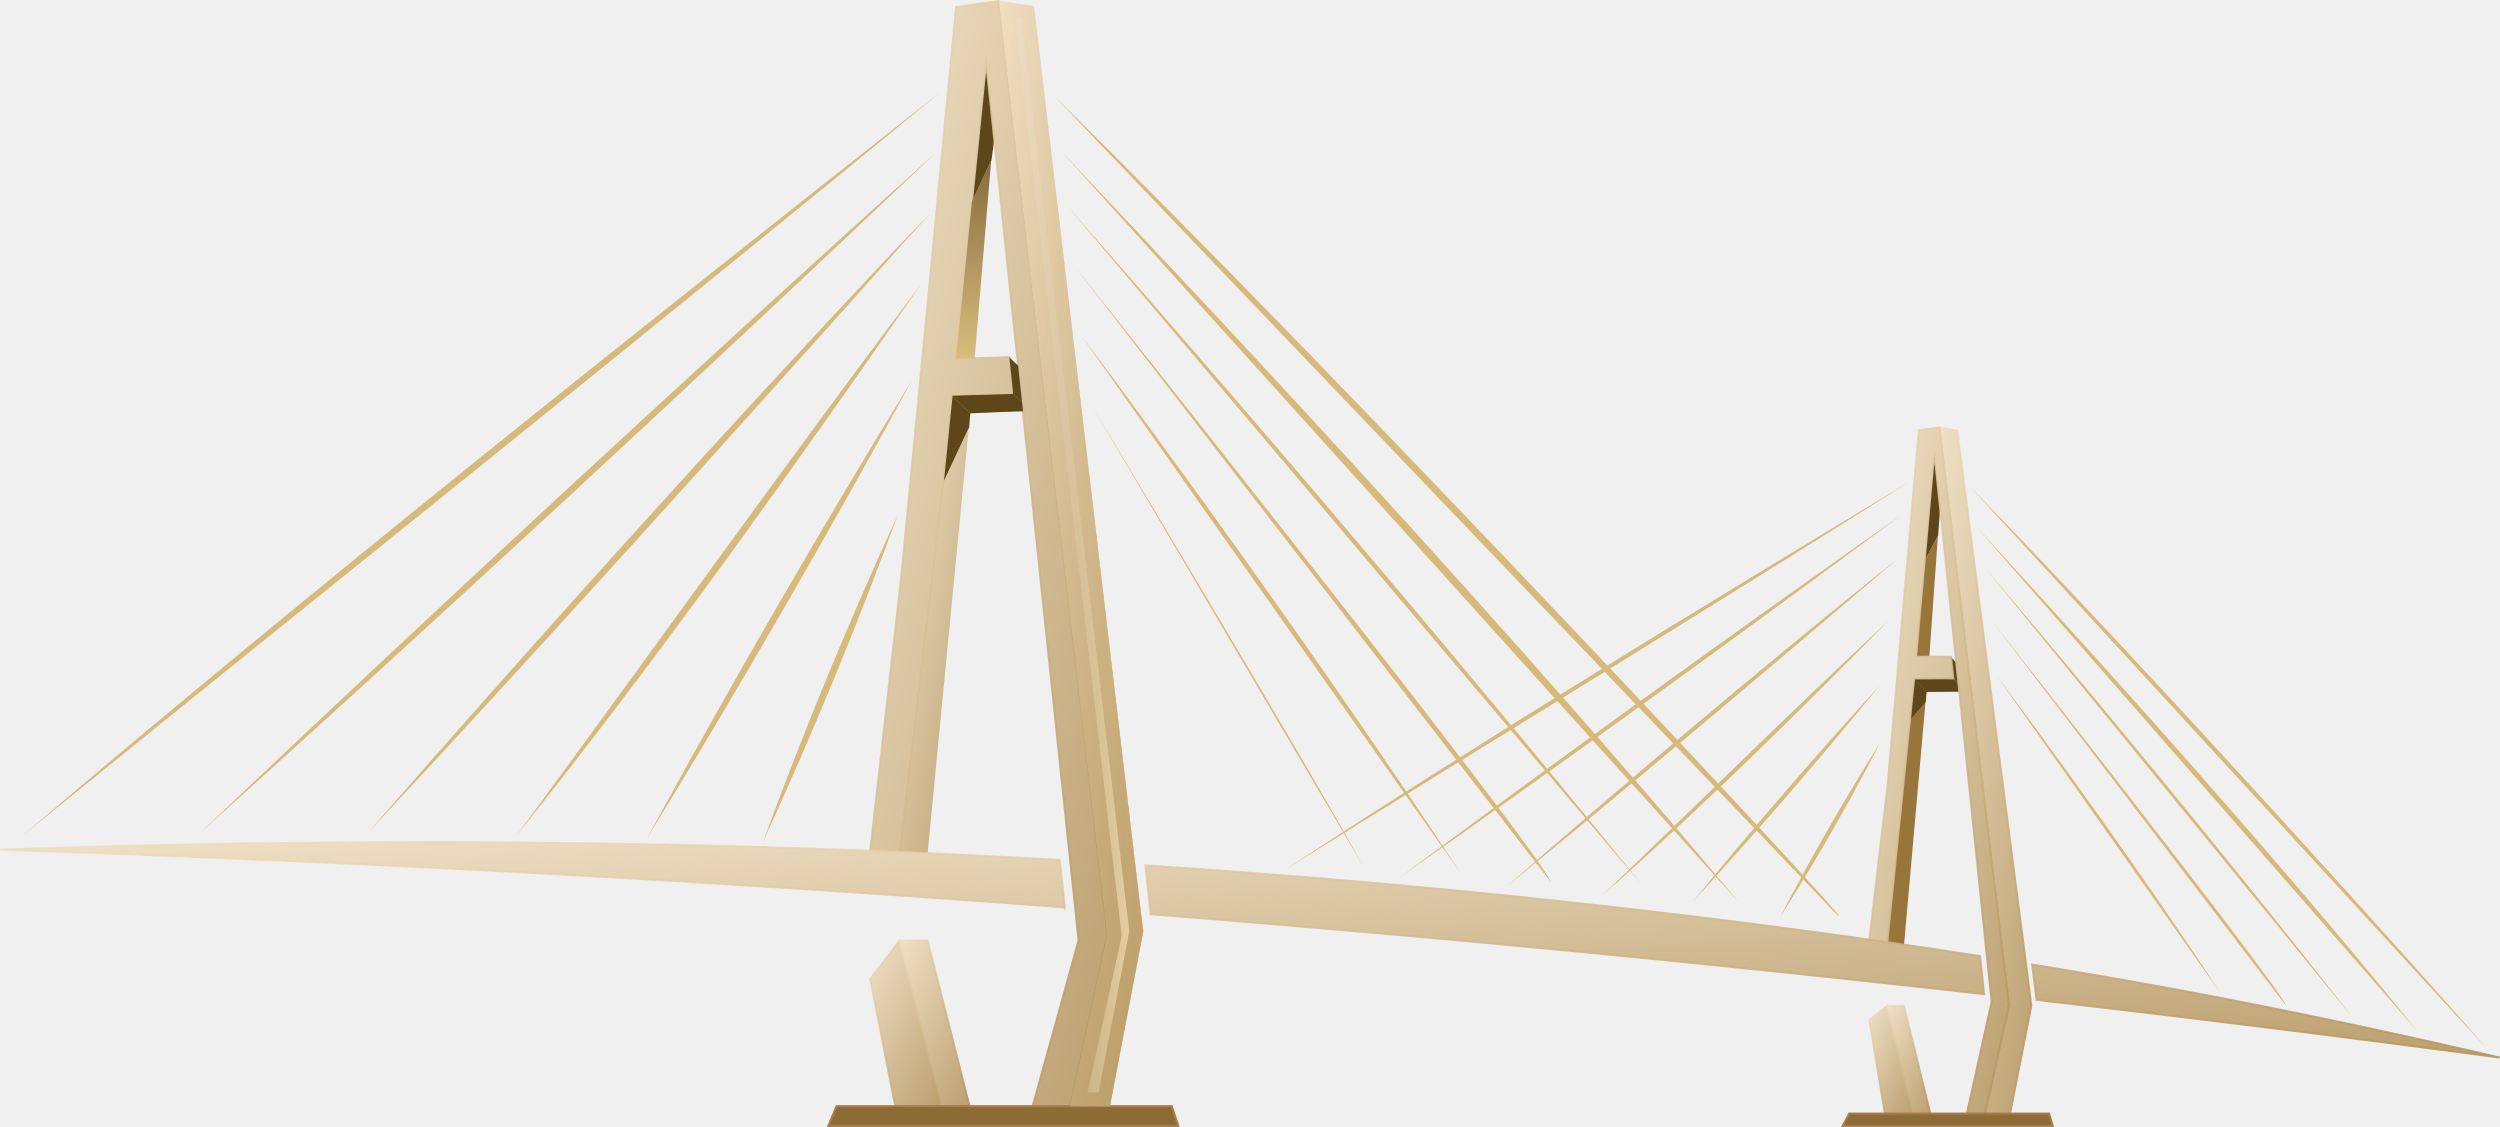
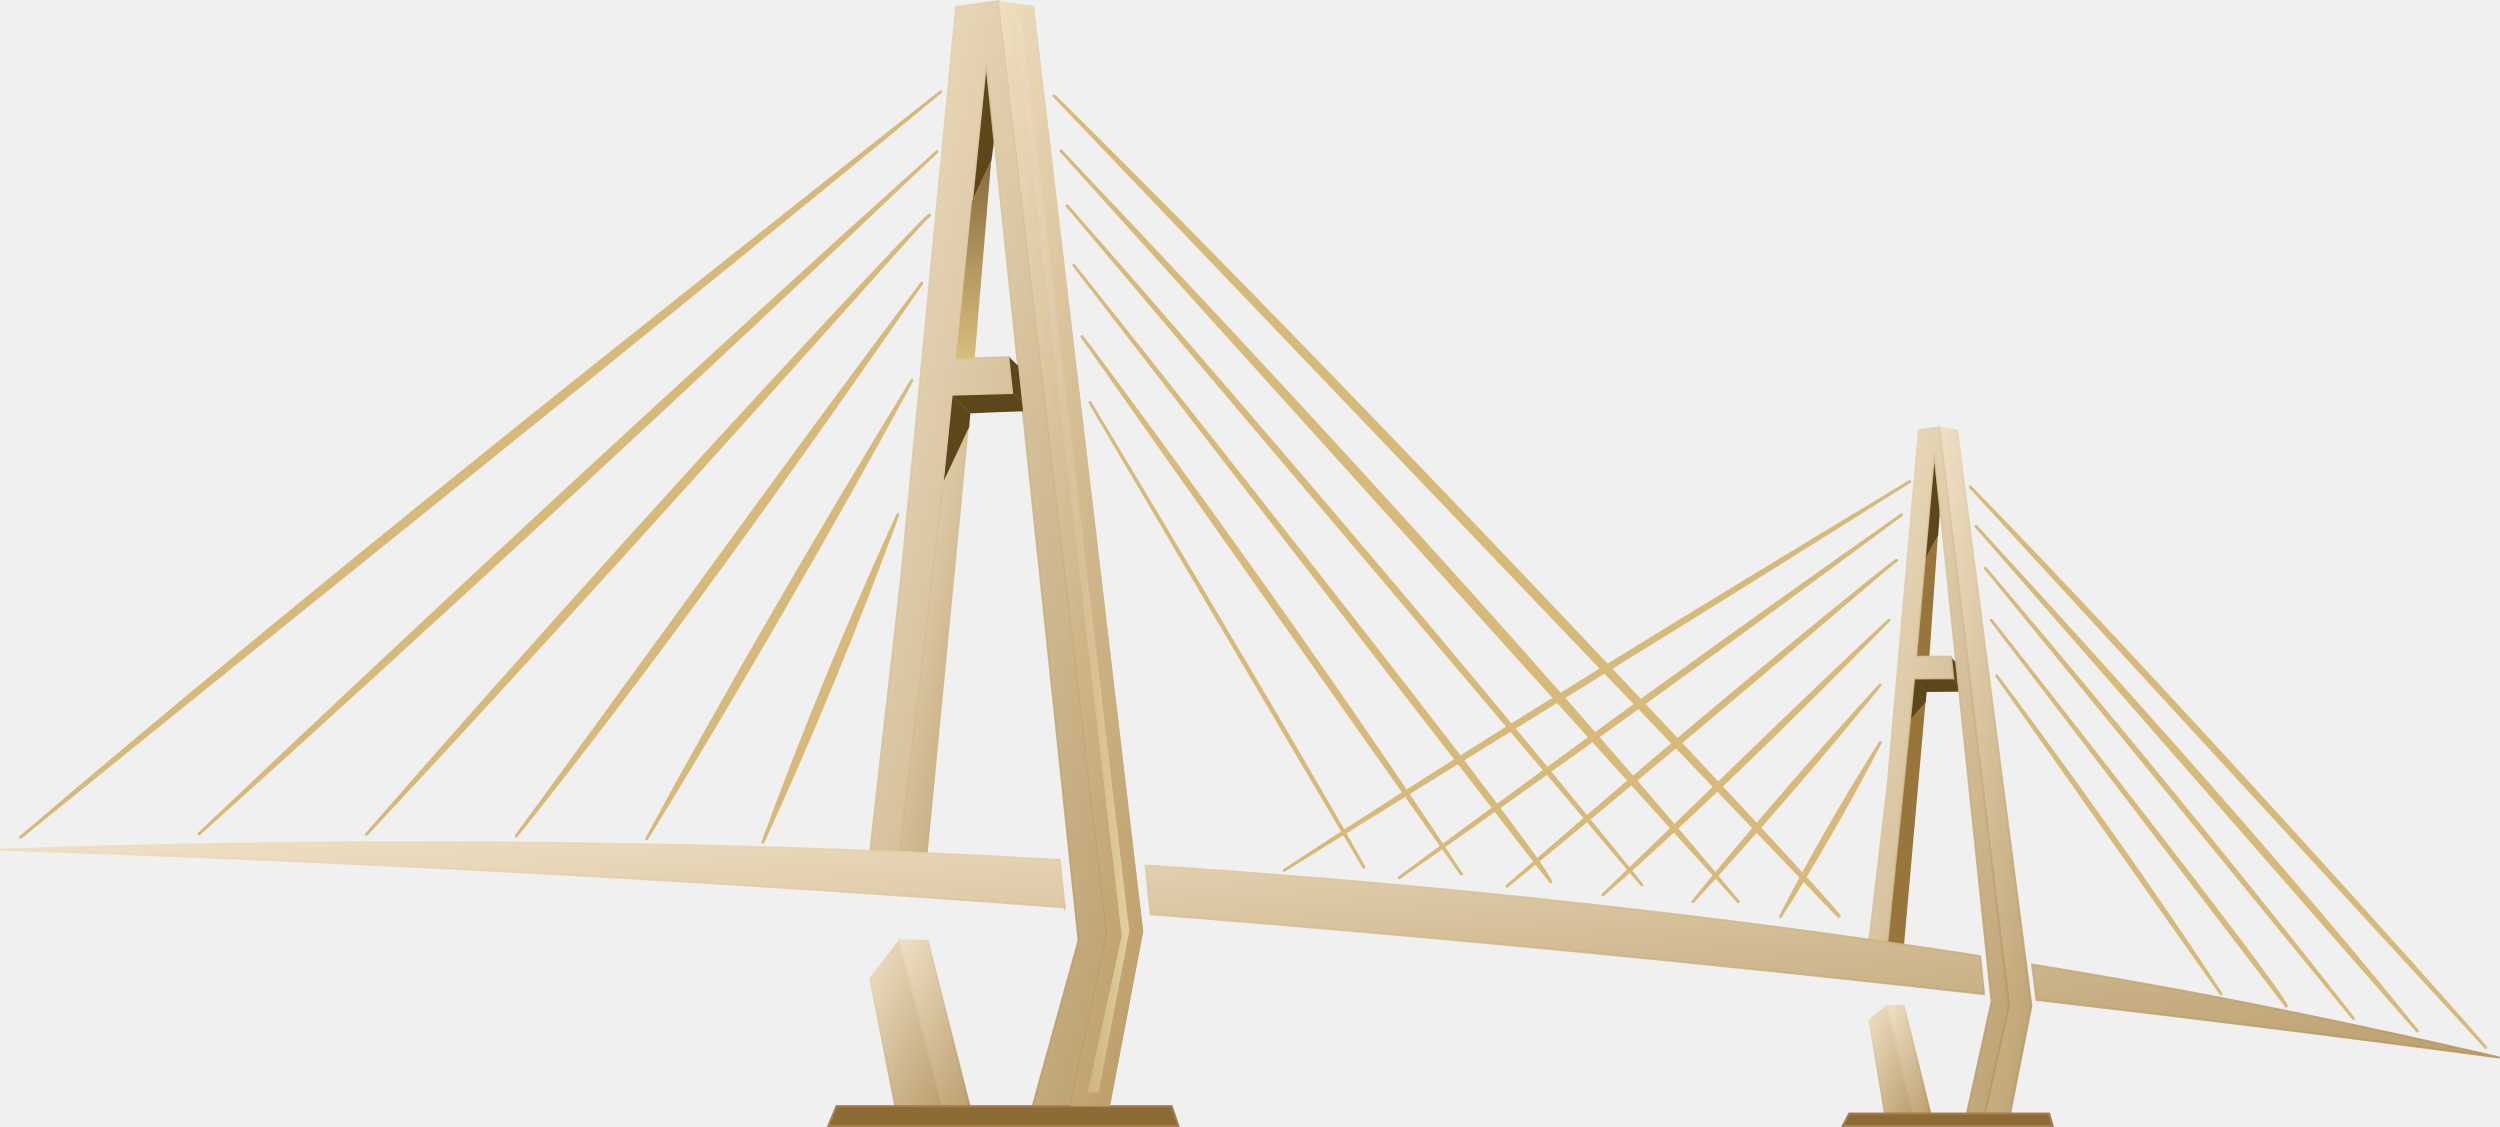
<svg xmlns="http://www.w3.org/2000/svg" xmlns:xlink="http://www.w3.org/1999/xlink" preserveAspectRatio="none" overflow="visible" style="display: block;" width="120.013" height="54.101" viewBox="0 0 120.013 54.101" fill="none">
  <g id="LOGO DESK">
    <g id="Vector">
</g>
    <path id="Vector_2" d="M47.595 7.69L47.737 6.647L47.353 2.997L46.673 9.662L47.595 7.69Z" fill="#5C461A" />
    <path id="Vector_3" d="M90.908 49.66L90.812 49.237L90.677 48.642L90.597 48.294L89.739 48.966L89.799 49.321L90.486 53.46H91.77L90.908 49.66Z" fill="url(#paint0_linear_0_4)" fill-opacity="0.87" stroke-width="0.099" stroke-miterlimit="10" stroke="url(#paint1_linear_0_4)" stroke-opacity="0.87" />
    <g id="Vector_4">
      <path d="M53.024 43.714L52.753 41.398L48.273 2.877L47.946 0.056L45.899 0.334L45.204 7.551L45.148 8.132L44.935 10.347L44.884 10.889L44.655 13.273L44.606 13.778L44.353 16.417L44.304 16.913L43.948 20.6L43.897 21.126L43.335 26.963L43.282 27.521L41.777 40.847C42.273 40.868 43.184 40.907 43.184 40.907L45.295 23.118L45.711 19.015L45.715 18.99L46.642 18.96L48.637 18.906L48.453 17.15L46.788 17.198L45.895 17.223V17.219L46.662 9.655L47.339 2.991L47.695 6.354L48.828 17.139L49.013 18.894L49.057 19.309L49.102 19.737L51.373 41.314L51.617 43.6L51.777 45.151L49.573 53.101H51.375L53.164 44.896L53.028 43.709L53.024 43.714Z" fill="url(#paint2_linear_0_4)" fill-opacity="0.87" />
      <path d="M48.868 17.56L49.053 19.325M53.024 43.714L52.753 41.398L48.273 2.877L47.946 0.056L45.899 0.334L45.204 7.551L45.148 8.132L44.935 10.347L44.884 10.889L44.655 13.273L44.606 13.778L44.353 16.417L44.304 16.913L43.948 20.6L43.897 21.126L43.335 26.963L43.282 27.521L41.777 40.847C42.273 40.868 43.184 40.907 43.184 40.907L45.295 23.118L45.711 19.015L45.715 18.99L46.642 18.96L48.637 18.906L48.453 17.15L46.788 17.198L45.895 17.223V17.219L46.662 9.655L47.339 2.991L47.695 6.354L48.828 17.139L49.013 18.894L49.057 19.309L49.102 19.737L51.373 41.314L51.617 43.6L51.777 45.151L49.573 53.101H51.375L53.164 44.896L53.028 43.709L53.024 43.714Z" stroke-width="0.099" stroke-miterlimit="10" stroke="url(#paint3_linear_0_4)" stroke-opacity="0.87" />
    </g>
    <path id="Vector_5" d="M46.525 20.526V20.524L46.581 19.841L45.727 19.017L45.312 23.12L46.525 20.526Z" fill="#5C461A" />
    <path id="Vector_6" d="M54.775 43.844L54.499 41.508L52.757 26.75L52.7 26.249L52.133 21.452L52.068 20.908L51.811 18.731L51.715 17.925L51.446 15.637L51.353 14.851L51.12 12.87L51.028 12.099L50.795 10.125L50.706 9.371L50.546 8.014L50.462 7.295L49.633 0.291L47.962 0.052L48.291 2.875L48.462 4.357L50.137 18.763L52.575 39.735L52.768 41.399L53.042 43.715L53.177 44.901L51.388 53.104H53.284L54.88 44.712L54.775 43.844Z" fill="url(#paint4_linear_0_4)" fill-opacity="0.87" />
    <path id="Vector_7" d="M46.661 9.656L45.894 17.222L46.789 17.197L47.583 7.685L46.661 9.656Z" fill="url(#paint5_linear_0_4)" />
    <path id="Vector_8" d="M92.48 33.217L91.884 32.575L90.595 45.234C90.875 45.276 91.129 45.314 91.404 45.355L92.478 33.217H92.48Z" fill="#98763B" />
    <path id="Vector_9" d="M93.04 25.712L93.138 24.389H93.142L92.862 21.716L92.402 26.905L93.04 25.712Z" fill="#5C461A" />
    <path id="Vector_10" d="M93.032 25.707L92.392 26.9L91.979 31.533C92.021 31.533 92.548 31.524 92.619 31.524L93.03 25.704L93.032 25.707Z" fill="#98763B" />
    <path id="Vector_11" d="M92.013 50.803L91.909 50.377L91.395 48.294H90.595L90.811 49.237L90.906 49.66L91.769 53.46H92.666L92.013 50.803Z" fill="url(#paint6_linear_0_4)" fill-opacity="0.87" stroke-width="0.099" stroke-miterlimit="10" stroke="url(#paint7_linear_0_4)" stroke-opacity="0.87" />
    <path id="Vector_12" d="M97.475 47.974L97.257 46.26L96.131 37.553L96.064 37.038L95.666 33.953L95.602 33.446L95.231 30.581L95.166 30.076L94.975 28.605L94.913 28.12L94.728 26.699L94.668 26.221L94.517 25.055L94.446 24.5L93.951 20.67L93.1 20.525L93.675 25.281L93.684 25.367L94.549 32.542L96.177 46.089L96.391 47.846L96.442 48.268L95.288 53.464H96.493L97.515 48.281L97.475 47.974Z" fill="url(#paint8_linear_0_4)" fill-opacity="0.87" stroke-width="0.099" stroke-miterlimit="10" stroke="url(#paint9_linear_0_4)" stroke-opacity="0.87" />
    <path id="Vector_13" d="M48.455 17.154L48.639 18.909L49.064 19.317L48.875 17.559L48.455 17.154Z" fill="#5C461A" />
    <g id="Vector_14">
</g>
    <path id="Vector_15" d="M49.069 19.314L48.649 18.911L46.653 18.966L45.726 18.996L45.722 19.021L46.575 19.843C47.28 19.806 48.493 19.765 49.111 19.745L49.066 19.317L49.069 19.314Z" fill="#5C461A" />
    <path id="Vector_16" d="M93.759 32.564L94.003 32.83L93.896 31.799L93.65 31.533L93.759 32.564Z" fill="#5C461A" />
    <g id="Vector_17">
</g>
    <path id="Vector_18" d="M93.759 32.563C93.379 32.556 92.912 32.561 92.519 32.563C92.252 32.563 92.019 32.563 91.877 32.568V32.577L92.472 33.219L94.043 33.205L94.003 32.828L93.759 32.563Z" fill="#5C461A" />
    <path id="Vector_19" d="M92.449 33.687L92.485 33.217L91.889 32.575L91.716 34.524L92.449 33.687Z" fill="#5C461A" />
    <path id="Vector_20" d="M44.53 40.966L46.508 20.525L45.295 23.118L43.184 40.907C43.623 40.923 44.39 40.957 44.83 40.977" fill="url(#paint10_linear_0_4)" fill-opacity="0.87" />
    <path id="Vector_21" d="M42.977 53.099H45.153L43.31 45.672L43.184 45.157L41.777 46.99L42.977 53.099Z" fill="url(#paint11_linear_0_4)" fill-opacity="0.87" stroke-width="0.099" stroke-miterlimit="10" stroke="url(#paint12_linear_0_4)" stroke-opacity="0.87" />
    <path id="Vector_22" d="M96.395 47.846L96.183 46.089L94.555 32.542L93.69 25.37L93.679 25.283L93.106 20.525L92.115 20.654L91.763 24.65L91.724 25.11L91.601 26.506L91.557 27.004L91.43 28.439L91.383 28.967L91.252 30.472L91.206 31.007L90.966 33.735L90.917 34.281L90.67 37.077L90.617 37.678L89.739 45.117C90.006 45.153 90.337 45.196 90.599 45.237L91.888 32.578V32.569C92.032 32.565 92.263 32.565 92.53 32.565C92.924 32.56 93.39 32.558 93.77 32.565L93.661 31.529C93.328 31.522 92.941 31.522 92.606 31.526C92.541 31.526 92.479 31.526 92.421 31.526C92.303 31.526 92.195 31.529 92.103 31.531C92.057 31.531 92.017 31.531 91.979 31.533L92.339 27.508L92.855 21.711L93.135 24.381L93.881 31.531L93.99 32.567L94.057 33.204L95.388 45.955V45.959L95.575 47.755L95.61 48.088L94.506 53.074L94.452 53.316L94.419 53.461H95.29L96.444 48.266L96.392 47.844L96.395 47.846Z" fill="url(#paint13_linear_0_4)" fill-opacity="0.87" stroke-width="0.099" stroke-miterlimit="10" stroke="url(#paint14_linear_0_4)" stroke-opacity="0.87" />
    <path id="Vector_23" d="M46.541 53.099L44.53 45.157H43.184L45.152 53.099H46.541Z" fill="url(#paint15_linear_0_4)" fill-opacity="0.87" stroke-width="0.099" stroke-miterlimit="10" stroke="url(#paint16_linear_0_4)" stroke-opacity="0.87" />
    <path id="Vector_24" d="M51.368 53.105H49.564V53.102H49.562H46.535H45.146H42.971H40.157L39.766 54.052H49.562H51.366H56.568L56.248 53.102H53.264H51.368V53.105Z" fill="#8C6C34" stroke-width="0.099" stroke-miterlimit="10" stroke="#A97C50" />
    <path id="Vector_25" d="M98.366 53.458H96.504H95.299H94.888H94.602H94.428H92.679H91.782H90.497H90.313H90.013H88.775L88.459 54.05H90.55H90.846H95.177H95.459H98.542L98.366 53.458Z" fill="#8C6C34" stroke-width="0.099" stroke-miterlimit="10" stroke="#A97C50" />
    <path id="Vector_26" d="M51.113 43.558C46.415 43.203 41.76 42.882 37.142 42.586C37.099 42.584 37.059 42.581 37.017 42.579C35.459 42.479 33.908 42.383 32.359 42.29C32.311 42.288 32.264 42.283 32.215 42.281C30.404 42.172 28.599 42.071 26.799 41.971C26.746 41.969 26.693 41.964 26.637 41.962C24.591 41.848 22.551 41.743 20.52 41.641C20.453 41.639 20.386 41.634 20.322 41.632C18.2 41.527 16.084 41.427 13.979 41.334C13.895 41.329 13.808 41.327 13.724 41.322C11.404 41.22 9.093 41.122 6.795 41.033C6.688 41.029 6.582 41.024 6.475 41.019C4.308 40.937 2.148 40.86 0.002 40.789C2.251 40.71 4.577 40.642 6.98 40.584C7.095 40.582 7.213 40.58 7.328 40.578C9.684 40.523 12.108 40.482 14.597 40.457C14.688 40.457 14.782 40.457 14.873 40.457C16.988 40.437 19.151 40.427 21.355 40.432C21.426 40.432 21.497 40.432 21.571 40.432C23.571 40.437 25.604 40.45 27.671 40.477C27.728 40.477 27.786 40.477 27.844 40.48C29.586 40.503 31.353 40.534 33.139 40.575C33.191 40.575 33.242 40.575 33.293 40.578C34.771 40.612 36.268 40.655 37.775 40.703C37.819 40.703 37.862 40.705 37.906 40.708C39.26 40.751 40.622 40.799 41.997 40.853C42.493 40.874 42.988 40.894 43.482 40.915C43.922 40.931 44.355 40.951 44.795 40.972C46.8 41.063 48.826 41.167 50.871 41.283L50.88 41.365L51.111 43.563L51.113 43.558ZM116.24 49.913C116.14 49.89 116.035 49.867 115.933 49.844C114.873 49.61 113.733 49.362 112.517 49.104C112.444 49.089 112.373 49.075 112.3 49.059C111.231 48.834 110.104 48.601 108.931 48.364C108.864 48.351 108.797 48.337 108.731 48.324C108.446 48.267 108.162 48.21 107.871 48.153C107.348 48.05 106.673 47.918 105.86 47.763C105.797 47.752 105.737 47.741 105.675 47.729C104.866 47.577 103.917 47.399 102.846 47.208C102.791 47.199 102.737 47.187 102.68 47.178C101.864 47.032 100.977 46.875 100.02 46.714C99.98 46.707 99.937 46.7 99.895 46.693C99.155 46.568 98.375 46.436 97.553 46.302L97.768 48C98.706 48.107 99.633 48.219 100.566 48.328C100.604 48.333 100.644 48.337 100.682 48.342C101.611 48.451 102.542 48.558 103.466 48.67C103.517 48.676 103.568 48.683 103.622 48.688C104.573 48.802 105.517 48.92 106.466 49.036C106.524 49.043 106.58 49.05 106.637 49.057C107.586 49.173 108.535 49.289 109.48 49.407C109.54 49.414 109.602 49.423 109.662 49.43C110.748 49.567 111.828 49.703 112.911 49.842C112.975 49.851 113.042 49.858 113.108 49.867C114.177 50.004 115.244 50.143 116.308 50.282C116.4 50.293 116.493 50.307 116.584 50.318C117.724 50.468 118.866 50.616 120.002 50.769C118.911 50.516 117.648 50.227 116.237 49.913H116.24ZM95.053 45.901C93.96 45.73 92.697 45.537 91.488 45.361C91.488 45.361 91.146 45.311 90.682 45.243C90.417 45.204 90.231 45.177 89.964 45.141C89.353 45.054 88.726 44.965 88.091 44.879C88.046 44.872 88.002 44.867 87.96 44.86C87.451 44.79 86.933 44.719 86.408 44.649C86.288 44.633 86.168 44.617 86.046 44.601C86.033 44.601 86.019 44.596 86.006 44.596C85.964 44.592 85.924 44.585 85.884 44.58C85.159 44.485 84.415 44.387 83.662 44.291C83.6 44.284 83.537 44.275 83.475 44.268C82.948 44.2 82.413 44.134 81.871 44.068C81.735 44.052 81.6 44.034 81.462 44.018C81.208 43.986 80.953 43.956 80.697 43.925C80.622 43.916 80.544 43.906 80.468 43.897C79.528 43.783 78.573 43.672 77.595 43.56C77.46 43.544 77.322 43.531 77.186 43.515C77.164 43.513 77.142 43.51 77.117 43.508C77.031 43.499 76.946 43.49 76.859 43.478C75.724 43.351 74.564 43.226 73.377 43.1C73.291 43.091 73.204 43.082 73.117 43.073C73.073 43.069 73.028 43.064 72.984 43.059C72.939 43.055 72.895 43.05 72.851 43.046C71.613 42.918 70.351 42.793 69.062 42.67C68.937 42.659 68.813 42.647 68.691 42.636C67.317 42.506 65.911 42.381 64.48 42.258C64.422 42.253 64.364 42.249 64.308 42.244C63.926 42.212 63.546 42.178 63.162 42.146C62.062 42.058 60.971 41.973 59.88 41.891C59.837 41.889 59.797 41.885 59.755 41.882C58.16 41.762 56.568 41.648 54.993 41.545L55.239 43.886C55.264 43.886 55.288 43.891 55.315 43.891C57.182 44.038 59.042 44.191 60.895 44.346C60.933 44.348 60.973 44.353 61.011 44.355C62.606 44.489 64.197 44.626 65.784 44.765C65.837 44.769 65.891 44.774 65.944 44.779C67.464 44.913 68.98 45.047 70.491 45.186C70.54 45.191 70.588 45.195 70.637 45.2C70.708 45.206 70.777 45.213 70.848 45.22C70.864 45.22 70.877 45.222 70.893 45.225C72.26 45.35 73.624 45.48 74.984 45.609C74.993 45.609 75.002 45.609 75.008 45.612C75.091 45.619 75.175 45.628 75.257 45.635C75.291 45.637 75.324 45.641 75.357 45.644C76.568 45.76 77.773 45.88 78.977 45.999C79.051 46.006 79.126 46.013 79.2 46.022C79.24 46.026 79.282 46.031 79.322 46.033C79.451 46.047 79.579 46.058 79.708 46.072C80.577 46.158 81.444 46.247 82.311 46.336C82.371 46.343 82.431 46.347 82.491 46.354C82.886 46.395 83.284 46.436 83.68 46.477C83.806 46.491 83.935 46.502 84.062 46.516C84.353 46.545 84.646 46.575 84.937 46.605C84.991 46.609 85.042 46.616 85.095 46.62C85.822 46.696 86.544 46.773 87.266 46.85C87.308 46.855 87.351 46.859 87.395 46.864C87.693 46.896 87.991 46.928 88.288 46.96C88.413 46.973 88.535 46.987 88.659 46.998C90.862 47.235 93.059 47.474 95.242 47.722L95.055 45.91L95.053 45.901Z" fill="url(#paint17_linear_0_4)" fill-opacity="0.87" stroke-width="0.099" stroke-miterlimit="10" stroke="url(#paint18_linear_0_4)" stroke-opacity="0.87" />
    <g id="Vector_27">
      <use xlink:href="#stroke0_0_4" fill="url(#paint19_linear_0_4)" />
      <mask id="stroke1_0_4" fill="white">
        <use xlink:href="#stroke0_0_4" />
      </mask>
      <path d="M54.775 43.844L54.499 41.508L52.757 26.75L52.7 26.249L52.133 21.452L52.068 20.908L51.811 18.731L51.715 17.925L51.446 15.637L51.353 14.851L51.12 12.87L51.028 12.099L50.795 10.125L50.706 9.371L50.546 8.014L50.462 7.295L49.633 0.291L47.962 0.052L48.291 2.875L48.462 4.357L50.137 18.763L52.575 39.735L52.768 41.399L53.042 43.715L53.177 44.901L51.388 53.104H53.284L54.88 44.712L54.775 43.844Z" stroke-width="1.32" stroke="url(#paint20_linear_0_4)" stroke-opacity="0.87" mask="url(#stroke1_0_4)" />
    </g>
-     <path id="Vector_28" d="M45.16 4.407C31.091 16.019 15.136 28.69 0.985 40.195C15.096 28.155 30.547 15.917 45.16 4.407Z" fill="#D7B979" />
-     <path id="Vector_29" d="M44.974 7.286C33.778 17.926 21.052 29.695 9.558 40.029C20.752 29.39 33.483 17.623 44.974 7.286Z" fill="#D7B979" />
-     <path id="Vector_30" d="M44.581 10.386C44.595 10.365 44.615 10.342 44.624 10.322C44.619 10.315 44.588 10.347 44.572 10.361C44.13 10.809 43.41 11.627 42.979 12.1C34.984 21.064 25.795 31.26 17.597 40.048C25.484 31 34.668 20.791 42.917 12.048C43.357 11.592 44.108 10.791 44.566 10.356C44.581 10.345 44.612 10.308 44.621 10.32C44.61 10.347 44.592 10.363 44.577 10.386H44.581Z" fill="#D7B979" />
-     <path id="Vector_31" d="M44.251 13.595C38.033 22.561 31.6 31.598 24.777 40.138C31.031 31.627 37.884 22.033 44.251 13.595Z" fill="#D7B979" />
-     <path id="Vector_32" d="M43.779 18.255C39.861 25.459 35.341 33.275 31.041 40.272C34.959 33.066 39.481 25.254 43.779 18.255Z" fill="#D7B979" />
-     <path id="Vector_33" d="M43.103 24.708C41.15 30.027 38.99 35.275 36.621 40.434C38.572 35.113 40.736 29.867 43.103 24.708Z" fill="#D7B979" />
-     <path id="Vector_34" d="M88.153 43.88C90.42 45.965 65.062 18.798 50.604 4.607Z" fill="#D7B979" />
-     <path id="Vector_35" d="M50.925 7.236C52.297 8.736 70.208 27.388 83.445 43.285Z" fill="#D7B979" />
-     <path id="Vector_36" d="M78.811 42.471C78.811 42.471 68.209 29.213 51.222 9.876Z" fill="#D7B979" />
-     <path id="Vector_37" d="M51.553 12.743C51.553 12.743 74.097 41.056 74.442 42.335Z" fill="#D7B979" />
-     <path id="Vector_38" d="M51.94 16.154C51.94 16.154 61.609 28.977 70.16 41.968Z" fill="#D7B979" />
-     <path id="Vector_39" d="M52.32 19.318C52.32 19.318 62.574 36.357 65.474 41.635Z" fill="#D7B979" />
-     <g id="Vector_40">
+     <g stroke="#D7B979" stroke-width="0.14" stroke-linejoin="round">
+       <path id="Vector_28" d="M45.16 4.407C31.091 16.019 15.136 28.69 0.985 40.195C15.096 28.155 30.547 15.917 45.16 4.407Z" fill="#D7B979" />
+       <path id="Vector_29" d="M44.974 7.286C33.778 17.926 21.052 29.695 9.558 40.029C20.752 29.39 33.483 17.623 44.974 7.286Z" fill="#D7B979" />
+       <path id="Vector_30" d="M44.581 10.386C44.595 10.365 44.615 10.342 44.624 10.322C44.619 10.315 44.588 10.347 44.572 10.361C44.13 10.809 43.41 11.627 42.979 12.1C34.984 21.064 25.795 31.26 17.597 40.048C25.484 31 34.668 20.791 42.917 12.048C43.357 11.592 44.108 10.791 44.566 10.356C44.581 10.345 44.612 10.308 44.621 10.32C44.61 10.347 44.592 10.363 44.577 10.386H44.581Z" fill="#D7B979" />
+       <path id="Vector_31" d="M44.251 13.595C38.033 22.561 31.6 31.598 24.777 40.138C31.031 31.627 37.884 22.033 44.251 13.595Z" fill="#D7B979" />
+       <path id="Vector_32" d="M43.779 18.255C39.861 25.459 35.341 33.275 31.041 40.272C34.959 33.066 39.481 25.254 43.779 18.255Z" fill="#D7B979" />
+       <path id="Vector_33" d="M43.103 24.708C41.15 30.027 38.99 35.275 36.621 40.434C38.572 35.113 40.736 29.867 43.103 24.708Z" fill="#D7B979" />
+       <path id="Vector_34" d="M88.153 43.88C90.42 45.965 65.062 18.798 50.604 4.607Z" fill="#D7B979" />
+       <path id="Vector_35" d="M50.925 7.236C52.297 8.736 70.208 27.388 83.445 43.285Z" fill="#D7B979" />
+       <path id="Vector_36" d="M78.811 42.471C78.811 42.471 68.209 29.213 51.222 9.876Z" fill="#D7B979" />
+       <path id="Vector_37" d="M51.553 12.743C51.553 12.743 74.097 41.056 74.442 42.335Z" fill="#D7B979" />
+       <path id="Vector_38" d="M51.94 16.154C51.94 16.154 61.609 28.977 70.16 41.968Z" fill="#D7B979" />
+       <path id="Vector_39" d="M52.32 19.318C52.32 19.318 62.574 36.357 65.474 41.635Z" fill="#D7B979" />
+       <g id="Vector_40">
</g>
-     <path id="Vector_41" d="M91.679 23.114C82.106 29.182 71.27 35.774 61.65 41.778C71.268 35.462 81.761 29.096 91.679 23.114Z" fill="#D7B979" />
-     <path id="Vector_42" d="M91.291 24.708C83.653 30.387 74.985 36.65 67.169 42.137C74.807 36.459 83.476 30.195 91.291 24.708Z" fill="#D7B979" />
-     <path id="Vector_43" d="M91.016 26.934C91.025 26.922 91.039 26.911 91.045 26.899C91.043 26.895 91.021 26.913 91.012 26.92C90.707 27.154 90.207 27.585 89.91 27.835C84.368 32.56 78.003 37.931 72.339 42.544C77.814 37.764 84.176 32.387 89.872 27.801C90.176 27.562 90.694 27.143 91.007 26.915C91.019 26.909 91.041 26.89 91.045 26.897C91.039 26.911 91.025 26.92 91.014 26.934H91.016Z" fill="#D7B979" />
-     <path id="Vector_44" d="M90.676 29.775C86.274 34.246 81.727 38.745 76.945 42.96C81.354 38.734 86.196 33.957 90.676 29.775Z" fill="#D7B979" />
-     <path id="Vector_45" d="M90.254 32.888C87.472 36.303 84.283 39.994 81.266 43.286C84.046 39.871 87.237 36.18 90.254 32.888Z" fill="#D7B979" />
-     <path id="Vector_46" d="M90.264 35.646C88.797 38.483 87.2 41.27 85.473 43.997C86.94 41.16 88.54 38.373 90.264 35.646Z" fill="#D7B979" />
-     <path id="Vector_47" d="M119.329 50.283C117.109 47.662 102.812 31.782 94.587 23.38Z" fill="#D7B979" />
-     <path id="Vector_48" d="M94.859 25.267C95.753 26.275 107.435 38.825 116.048 49.499Z" fill="#D7B979" />
-     <path id="Vector_49" d="M112.972 48.892C112.972 48.892 106.19 40.108 95.305 27.279Z" fill="#D7B979" />
-     <path id="Vector_50" d="M95.593 29.775C95.593 29.775 109.553 47.507 109.757 48.301Z" fill="#D7B979" />
-     <path id="Vector_51" d="M95.856 32.447C95.856 32.447 101.747 40.256 106.624 47.715Z" fill="#D7B979" />
+       <path id="Vector_41" d="M91.679 23.114C82.106 29.182 71.27 35.774 61.65 41.778C71.268 35.462 81.761 29.096 91.679 23.114Z" fill="#D7B979" />
+       <path id="Vector_42" d="M91.291 24.708C83.653 30.387 74.985 36.65 67.169 42.137C74.807 36.459 83.476 30.195 91.291 24.708Z" fill="#D7B979" />
+       <path id="Vector_43" d="M91.016 26.934C91.025 26.922 91.039 26.911 91.045 26.899C91.043 26.895 91.021 26.913 91.012 26.92C90.707 27.154 90.207 27.585 89.91 27.835C84.368 32.56 78.003 37.931 72.339 42.544C77.814 37.764 84.176 32.387 89.872 27.801C90.176 27.562 90.694 27.143 91.007 26.915C91.019 26.909 91.041 26.89 91.045 26.897C91.039 26.911 91.025 26.92 91.014 26.934H91.016Z" fill="#D7B979" />
+       <path id="Vector_44" d="M90.676 29.775C86.274 34.246 81.727 38.745 76.945 42.96C81.354 38.734 86.196 33.957 90.676 29.775Z" fill="#D7B979" />
+       <path id="Vector_45" d="M90.254 32.888C87.472 36.303 84.283 39.994 81.266 43.286C84.046 39.871 87.237 36.18 90.254 32.888Z" fill="#D7B979" />
+       <path id="Vector_46" d="M90.264 35.646C88.797 38.483 87.2 41.27 85.473 43.997C86.94 41.16 88.54 38.373 90.264 35.646Z" fill="#D7B979" />
+       <path id="Vector_47" d="M119.329 50.283C117.109 47.662 102.812 31.782 94.587 23.38Z" fill="#D7B979" />
+       <path id="Vector_48" d="M94.859 25.267C95.753 26.275 107.435 38.825 116.048 49.499Z" fill="#D7B979" />
+       <path id="Vector_49" d="M112.972 48.892C112.972 48.892 106.19 40.108 95.305 27.279Z" fill="#D7B979" />
+       <path id="Vector_50" d="M95.593 29.775C95.593 29.775 109.553 47.507 109.757 48.301Z" fill="#D7B979" />
+       <path id="Vector_51" d="M95.856 32.447C95.856 32.447 101.747 40.256 106.624 47.715Z" fill="#D7B979" />
+     </g>
    <g id="Vector_52">
</g>
  </g>
  <defs>
    <linearGradient id="paint0_linear_0_4" x1="89.217" y1="46.966" x2="94.568" y2="49.504" gradientUnits="userSpaceOnUse">
      <stop stop-color="#FFF1D9" />
      <stop offset="1" stop-color="#A88548" />
    </linearGradient>
    <linearGradient id="paint1_linear_0_4" x1="89.217" y1="46.966" x2="94.568" y2="49.504" gradientUnits="userSpaceOnUse">
      <stop stop-color="#FFF1D9" />
      <stop offset="1" stop-color="#A88548" />
    </linearGradient>
    <linearGradient id="paint2_linear_0_4" x1="38.849" y1="-13.584" x2="73.289" y2="-4.665" gradientUnits="userSpaceOnUse">
      <stop stop-color="#FFF1D9" />
      <stop offset="1" stop-color="#A88548" />
    </linearGradient>
    <linearGradient id="paint3_linear_0_4" x1="38.849" y1="-13.584" x2="73.289" y2="-4.665" gradientUnits="userSpaceOnUse">
      <stop stop-color="#FFF1D9" />
      <stop offset="1" stop-color="#A88548" />
    </linearGradient>
    <linearGradient id="paint4_linear_0_4" x1="46.183" y1="-13.59" x2="67.971" y2="-10.162" gradientUnits="userSpaceOnUse">
      <stop stop-color="#FFF1D9" />
      <stop offset="1" stop-color="#A88548" />
    </linearGradient>
    <linearGradient id="paint5_linear_0_4" x1="46.738" y1="7.685" x2="46.738" y2="17.222" gradientUnits="userSpaceOnUse">
      <stop stop-color="#866B3D" />
      <stop offset="1" stop-color="#D9BD7D" />
    </linearGradient>
    <linearGradient id="paint6_linear_0_4" x1="90.063" y1="46.966" x2="95.48" y2="49.586" gradientUnits="userSpaceOnUse">
      <stop stop-color="#FFF1D9" />
      <stop offset="1" stop-color="#A88548" />
    </linearGradient>
    <linearGradient id="paint7_linear_0_4" x1="90.063" y1="46.966" x2="95.48" y2="49.586" gradientUnits="userSpaceOnUse">
      <stop stop-color="#FFF1D9" />
      <stop offset="1" stop-color="#A88548" />
    </linearGradient>
    <linearGradient id="paint8_linear_0_4" x1="91.964" y1="12.055" x2="105.852" y2="14.301" gradientUnits="userSpaceOnUse">
      <stop stop-color="#FFF1D9" />
      <stop offset="1" stop-color="#A88548" />
    </linearGradient>
    <linearGradient id="paint9_linear_0_4" x1="91.964" y1="12.055" x2="105.852" y2="14.301" gradientUnits="userSpaceOnUse">
      <stop stop-color="#FFF1D9" />
      <stop offset="1" stop-color="#A88548" />
    </linearGradient>
    <linearGradient id="paint10_linear_0_4" x1="42.329" y1="15.265" x2="52.661" y2="17.292" gradientUnits="userSpaceOnUse">
      <stop stop-color="#FFF1D9" />
      <stop offset="1" stop-color="#A88548" />
    </linearGradient>
    <linearGradient id="paint11_linear_0_4" x1="40.909" y1="43.115" x2="49.535" y2="47.539" gradientUnits="userSpaceOnUse">
      <stop stop-color="#FFF1D9" />
      <stop offset="1" stop-color="#A88548" />
    </linearGradient>
    <linearGradient id="paint12_linear_0_4" x1="40.909" y1="43.115" x2="49.535" y2="47.539" gradientUnits="userSpaceOnUse">
      <stop stop-color="#FFF1D9" />
      <stop offset="1" stop-color="#A88548" />
    </linearGradient>
    <linearGradient id="paint13_linear_0_4" x1="88.015" y1="12.055" x2="108.423" y2="17.067" gradientUnits="userSpaceOnUse">
      <stop stop-color="#FFF1D9" />
      <stop offset="1" stop-color="#A88548" />
    </linearGradient>
    <linearGradient id="paint14_linear_0_4" x1="88.015" y1="12.055" x2="108.423" y2="17.067" gradientUnits="userSpaceOnUse">
      <stop stop-color="#FFF1D9" />
      <stop offset="1" stop-color="#A88548" />
    </linearGradient>
    <linearGradient id="paint15_linear_0_4" x1="42.32" y1="43.115" x2="50.919" y2="47.502" gradientUnits="userSpaceOnUse">
      <stop stop-color="#FFF1D9" />
      <stop offset="1" stop-color="#A88548" />
    </linearGradient>
    <linearGradient id="paint16_linear_0_4" x1="42.32" y1="43.115" x2="50.919" y2="47.502" gradientUnits="userSpaceOnUse">
      <stop stop-color="#FFF1D9" />
      <stop offset="1" stop-color="#A88548" />
    </linearGradient>
    <linearGradient id="paint17_linear_0_4" x1="-30.855" y1="37.773" x2="-28.891" y2="65.287" gradientUnits="userSpaceOnUse">
      <stop stop-color="#FFF1D9" />
      <stop offset="1" stop-color="#A88548" />
    </linearGradient>
    <linearGradient id="paint18_linear_0_4" x1="-30.855" y1="37.773" x2="-28.891" y2="65.287" gradientUnits="userSpaceOnUse">
      <stop stop-color="#FFF1D9" />
      <stop offset="1" stop-color="#A88548" />
    </linearGradient>
    <linearGradient id="paint19_linear_0_4" x1="47.835" y1="26.579" x2="55.913" y2="26.579" gradientUnits="userSpaceOnUse">
      <stop stop-color="#987638" stop-opacity="0" />
      <stop offset="0.41" stop-color="#EFD597" stop-opacity="0" />
      <stop offset="0.57" stop-color="#F2DBA4" stop-opacity="0.25" />
      <stop offset="0.92" stop-color="#FCEBC6" stop-opacity="0.86" />
      <stop offset="1" stop-color="#FFEFCE" />
    </linearGradient>
    <linearGradient id="paint20_linear_0_4" x1="46.183" y1="-13.59" x2="67.971" y2="-10.162" gradientUnits="userSpaceOnUse">
      <stop stop-color="#FFF1D9" />
      <stop offset="1" stop-color="#A88548" />
    </linearGradient>
    <path id="stroke0_0_4" d="M54.775 43.844L54.499 41.508L52.757 26.75L52.7 26.249L52.133 21.452L52.068 20.908L51.811 18.731L51.715 17.925L51.446 15.637L51.353 14.851L51.12 12.87L51.028 12.099L50.795 10.125L50.706 9.371L50.546 8.014L50.462 7.295L49.633 0.291L47.962 0.052L48.291 2.875L48.462 4.357L50.137 18.763L52.575 39.735L52.768 41.399L53.042 43.715L53.177 44.901L51.388 53.104H53.284L54.88 44.712L54.775 43.844Z" />
  </defs>
</svg>
